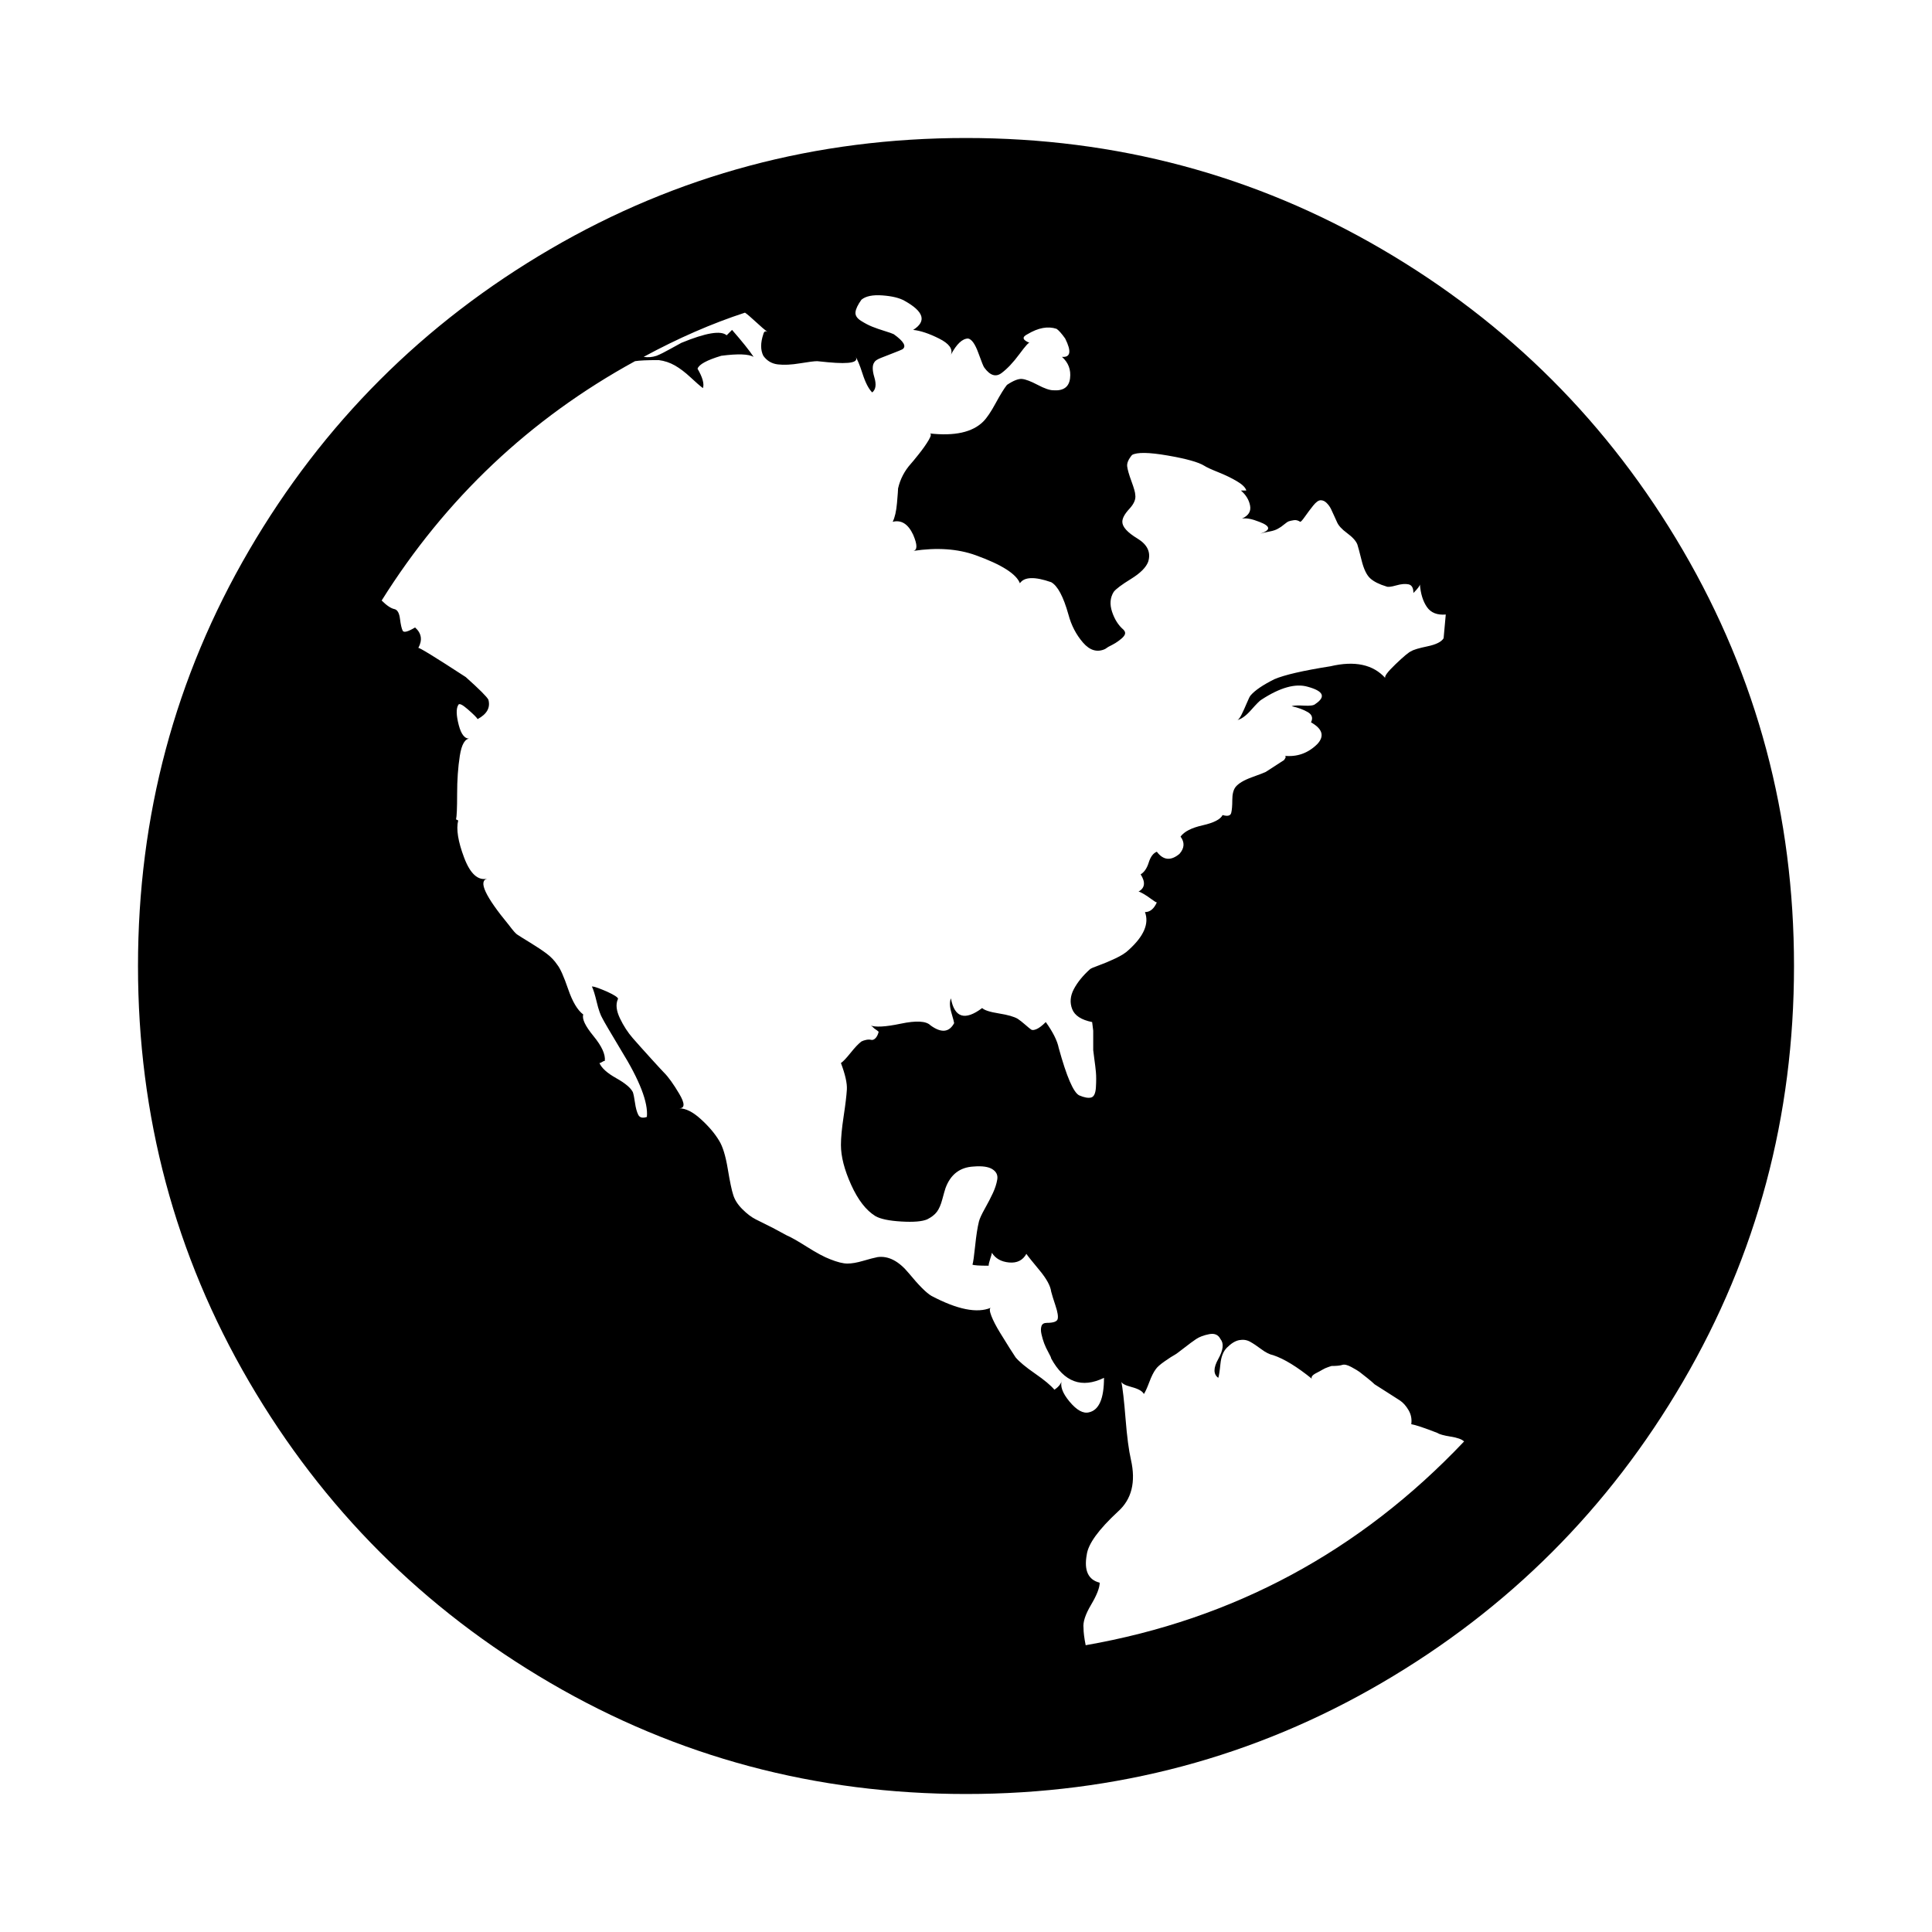
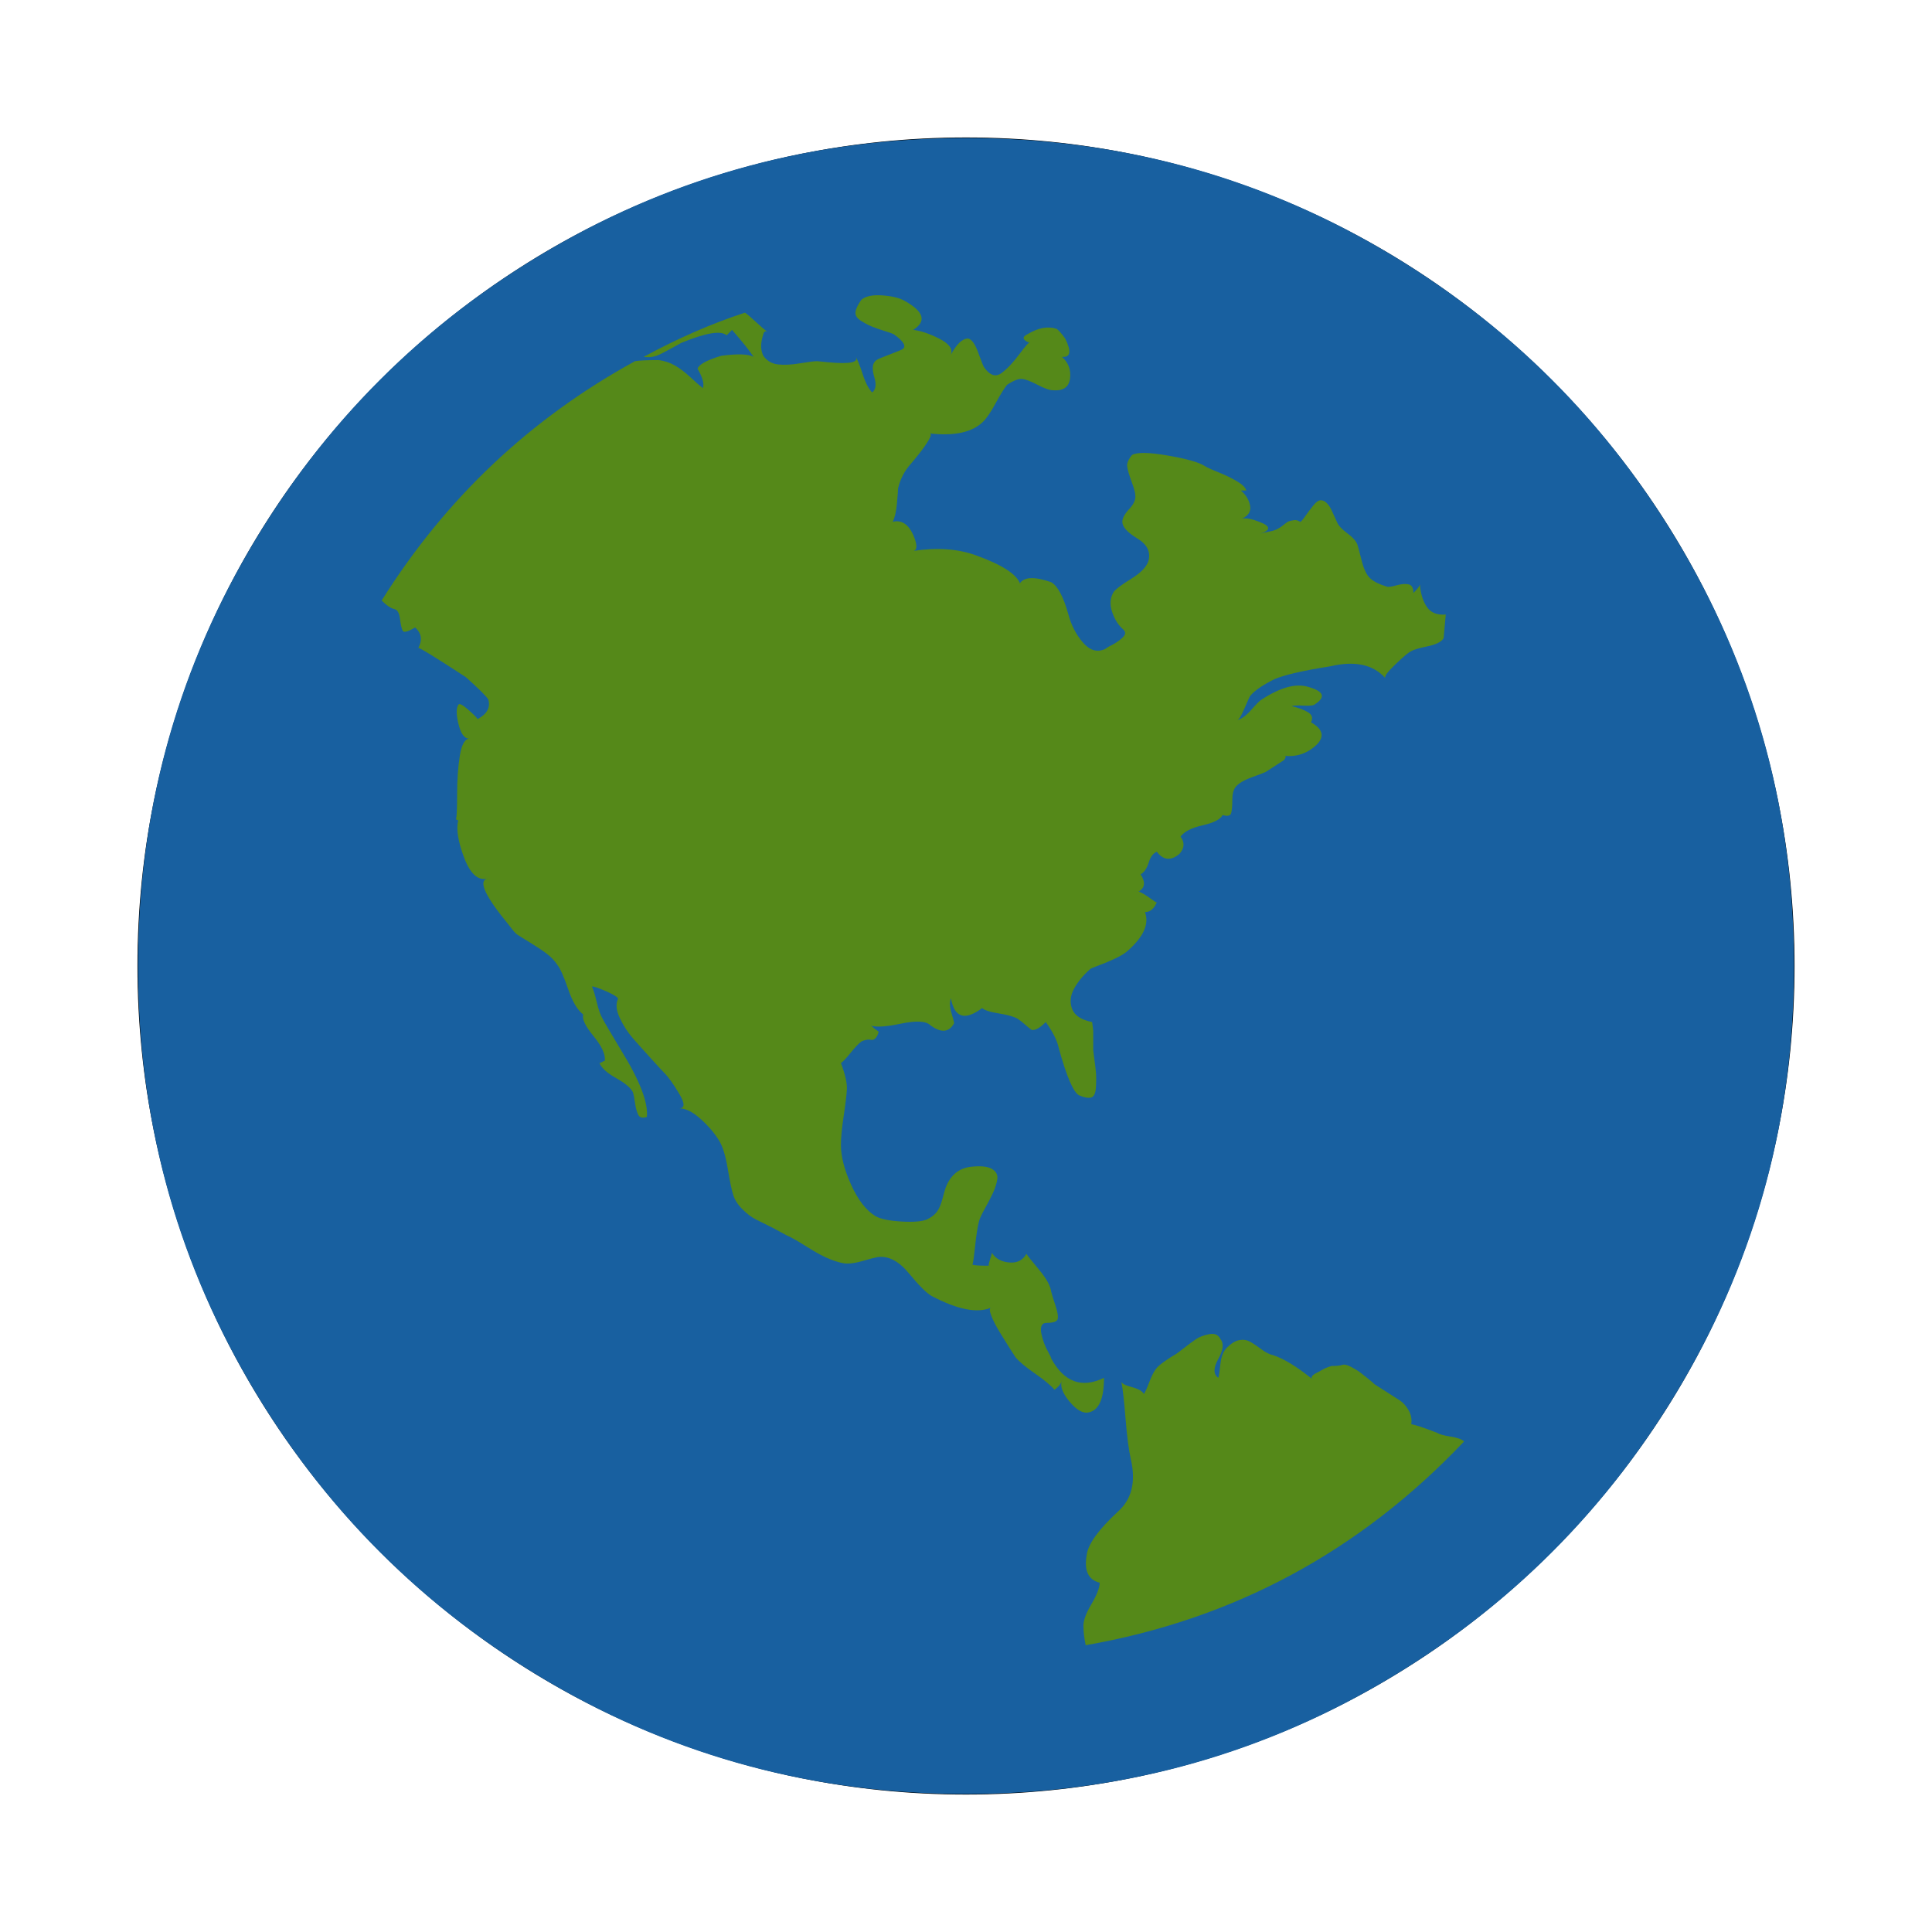
- <svg xmlns="http://www.w3.org/2000/svg" width="1792" height="1792" viewBox="0 0 1792 1792">
-   <path d="M896 128q209 0 385.5 103t279.5 279.5 103 385.5-103 385.5-279.5 279.5-385.5 103-385.5-103-279.5-279.5-103-385.5 103-385.5 279.5-279.5 385.5-103zm274 521q-2 1-9.5 9.5t-13.5 9.5q2 0 4.5-5t5-11 3.5-7q6-7 22-15 14-6 52-12 34-8 51 11-2-2 9.5-13t14.5-12q3-2 15-4.5t15-7.5l2-22q-12 1-17.5-7t-6.5-21q0 2-6 8 0-7-4.5-8t-11.5 1-9 1q-10-3-15-7.5t-8-16.5-4-15q-2-5-9.5-10.5t-9.5-10.5q-1-2-2.5-5.5t-3-6.5-4-5.5-5.5-2.5-7 5-7.5 10-4.5 5q-3-2-6-1.5t-4.5 1-4.5 3-5 3.5q-3 2-8.5 3t-8.5 2q15-5-1-11-10-4-16-3 9-4 7.5-12t-8.5-14h5q-1-4-8.5-8.5t-17.5-8.5-13-6q-8-5-34-9.5t-33-.5q-5 6-4.5 10.5t4 14 3.5 12.5q1 6-5.5 13t-6.5 12q0 7 14 15.5t10 21.5q-3 8-16 16t-16 12q-5 8-1.5 18.5t10.5 16.5q2 2 1.5 4t-3.5 4.5-5.5 4-6.5 3.5l-3 2q-11 5-20.5-6t-13.5-26q-7-25-16-30-23-8-29 1-5-13-41-26-25-9-58-4 6-1 0-15-7-15-19-12 3-6 4-17.5t1-13.5q3-13 12-23 1-1 7-8.5t9.5-13.5.5-6q35 4 50-11 5-5 11.5-17t10.5-17q9-6 14-5.5t14.5 5.5 14.5 5q14 1 15.5-11t-7.5-20q12 1 3-17-5-7-8-9-12-4-27 5-8 4 2 8-1-1-9.5 10.5t-16.5 17.5-16-5q-1-1-5.5-13.5t-9.5-13.5q-8 0-16 15 3-8-11-15t-24-8q19-12-8-27-7-4-20.5-5t-19.5 4q-5 7-5.5 11.5t5 8 10.5 5.5 11.5 4 8.5 3q14 10 8 14-2 1-8.5 3.5t-11.5 4.5-6 4q-3 4 0 14t-2 14q-5-5-9-17.5t-7-16.5q7 9-25 6l-10-1q-4 0-16 2t-20.5 1-13.5-8q-4-8 0-20 1-4 4-2-4-3-11-9.5t-10-8.5q-46 15-94 41 6 1 12-1 5-2 13-6.5t10-5.5q34-14 42-7l5-5q14 16 20 25-7-4-30-1-20 6-22 12 7 12 5 18-4-3-11.5-10t-14.5-11-15-5q-16 0-22 1-146 80-235 222 7 7 12 8 4 1 5 9t2.5 11 11.5-3q9 8 3 19 1-1 44 27 19 17 21 21 3 11-10 18-1-2-9-9t-9-4q-3 5 .5 18.5t10.5 12.5q-7 0-9.5 16t-2.5 35.5-1 23.5l2 1q-3 12 5.5 34.5t21.5 19.5q-13 3 20 43 6 8 8 9 3 2 12 7.5t15 10 10 10.5q4 5 10 22.5t14 23.5q-2 6 9.5 20t10.5 23q-1 0-2.5 1t-2.5 1q3 7 15.5 14t15.5 13q1 3 2 10t3 11 8 2q2-20-24-62-15-25-17-29-3-5-5.5-15.5t-4.5-14.5q2 0 6 1.5t8.5 3.5 7.5 4 2 3q-3 7 2 17.5t12 18.5 17 19 12 13q6 6 14 19.5t0 13.5q9 0 20 10t17 20q5 8 8 26t5 24q2 7 8.5 13.5t12.5 9.5l16 8 13 7q5 2 18.5 10.5t21.5 11.5q10 4 16 4t14.5-2.5 13.5-3.5q15-2 29 15t21 21q36 19 55 11-2 1 .5 7.5t8 15.5 9 14.5 5.5 8.5q5 6 18 15t18 15q6-4 7-9-3 8 7 20t18 10q14-3 14-32-31 15-49-18 0-1-2.5-5.5t-4-8.5-2.5-8.5 0-7.5 5-3q9 0 10-3.5t-2-12.5-4-13q-1-8-11-20t-12-15q-5 9-16 8t-16-9q0 1-1.5 5.5t-1.5 6.5q-13 0-15-1 1-3 2.5-17.5t3.5-22.5q1-4 5.5-12t7.5-14.5 4-12.5-4.5-9.5-17.5-2.5q-19 1-26 20-1 3-3 10.5t-5 11.5-9 7q-7 3-24 2t-24-5q-13-8-22.5-29t-9.5-37q0-10 2.5-26.5t3-25-5.5-24.5q3-2 9-9.5t10-10.5q2-1 4.5-1.5t4.5 0 4-1.5 3-6q-1-1-4-3-3-3-4-3 7 3 28.5-1.5t27.5 1.5q15 11 22-2 0-1-2.5-9.5t-.5-13.5q5 27 29 9 3 3 15.5 5t17.5 5q3 2 7 5.5t5.5 4.5 5-.5 8.5-6.5q10 14 12 24 11 40 19 44 7 3 11 2t4.5-9.5 0-14-1.5-12.5l-1-8v-18l-1-8q-15-3-18.5-12t1.5-18.5 15-18.5q1-1 8-3.5t15.5-6.5 12.5-8q21-19 15-35 7 0 11-9-1 0-5-3t-7.5-5-4.5-2q9-5 2-16 5-3 7.5-11t7.5-10q9 12 21 2 7-8 1-16 5-7 20.5-10.5t18.5-9.5q7 2 8-2t1-12 3-12q4-5 15-9t13-5l17-11q3-4 0-4 18 2 31-11 10-11-6-20 3-6-3-9.5t-15-5.5q3-1 11.5-.5t10.5-1.5q15-10-7-16-17-5-43 12zm-163 877q206-36 351-189-3-3-12.5-4.5t-12.5-3.5q-18-7-24-8 1-7-2.5-13t-8-9-12.5-8-11-7q-2-2-7-6t-7-5.5-7.5-4.5-8.5-2-10 1l-3 1q-3 1-5.5 2.5t-5.5 3-4 3 0 2.5q-21-17-36-22-5-1-11-5.5t-10.5-7-10-1.5-11.5 7q-5 5-6 15t-2 13q-7-5 0-17.5t2-18.5q-3-6-10.5-4.5t-12 4.5-11.5 8.5-9 6.5-8.5 5.5-8.5 7.5q-3 4-6 12t-5 11q-2-4-11.5-6.5t-9.5-5.5q2 10 4 35t5 38q7 31-12 48-27 25-29 40-4 22 12 26 0 7-8 20.5t-7 21.5q0 6 2 16z" />
+ <svg xmlns="http://www.w3.org/2000/svg" version="1.1" id="Layer_1" x="0px" y="0px" width="1792px" height="1792px" viewBox="0 0 1792 1792" enable-background="new 0 0 1792 1792" xml:space="preserve">
+   <circle fill="#558919" stroke="#000000" stroke-miterlimit="10" cx="896" cy="896" r="768" />
+   <path fill="#1860A0" d="M896,128c139.333,0,267.833,34.334,385.5,103c117.666,68.667,210.833,161.834,279.5,279.5  c68.666,117.667,103,246.167,103,385.5c0,139.334-34.334,267.834-103,385.5c-68.667,117.667-161.834,210.834-279.5,279.5  c-117.667,68.667-246.167,103-385.5,103c-139.334,0-267.834-34.333-385.5-103c-117.667-68.666-210.834-161.833-279.5-279.5  c-68.667-117.666-103-246.166-103-385.5c0-139.333,34.333-267.833,103-385.5C299.666,392.834,392.833,299.667,510.5,231  C628.166,162.334,756.666,128,896,128z M1170,649c-1.334,0.667-4.5,3.834-9.5,9.5c-5,5.667-9.5,8.834-13.5,9.5  c1.333,0,2.833-1.666,4.5-5c1.666-3.333,3.333-7,5-11c1.666-4,2.833-6.333,3.5-7c4-4.666,11.333-9.666,22-15c9.333-4,26.666-8,52-12  c22.666-5.333,39.666-1.666,51,11c-1.334-1.333,1.833-5.666,9.5-13c7.666-7.333,12.5-11.333,14.5-12c2-1.333,7-2.833,15-4.5  c8-1.666,13-4.166,15-7.5l2-22c-8,0.667-13.834-1.666-17.5-7c-3.667-5.333-5.834-12.333-6.5-21c0,1.334-2,4-6,8  c0-4.666-1.5-7.333-4.5-8c-3-0.666-6.834-0.333-11.5,1c-4.667,1.334-7.667,1.667-9,1c-6.667-2-11.667-4.5-15-7.5  c-3.334-3-6-8.5-8-16.5s-3.334-13-4-15c-1.334-3.333-4.5-6.833-9.5-10.5c-5-3.666-8.167-7.166-9.5-10.5  c-0.667-1.333-1.5-3.166-2.5-5.5c-1-2.333-2-4.5-3-6.5s-2.334-3.833-4-5.5c-1.667-1.666-3.5-2.5-5.5-2.5s-4.334,1.667-7,5  c-2.667,3.334-5.167,6.667-7.5,10c-2.334,3.334-3.834,5-4.5,5c-2-1.333-4-1.833-6-1.5c-2,0.334-3.5,0.667-4.5,1  c-1,0.334-2.5,1.334-4.5,3c-2,1.667-3.667,2.834-5,3.5c-2,1.334-4.834,2.334-8.5,3c-3.667,0.667-6.5,1.334-8.5,2  c10-3.333,9.666-7-1-11c-6.667-2.666-12-3.666-16-3c6-2.666,8.5-6.666,7.5-12c-1-5.333-3.834-10-8.5-14h5  c-0.667-2.666-3.5-5.5-8.5-8.5s-10.834-5.833-17.5-8.5c-6.667-2.666-11-4.666-13-6c-5.334-3.333-16.667-6.5-34-9.5  c-17.334-3-28.334-3.166-33-0.5c-3.334,4-4.834,7.5-4.5,10.5c0.333,3,1.666,7.667,4,14c2.333,6.334,3.5,10.5,3.5,12.5  c0.666,4-1.167,8.334-5.5,13c-4.334,4.667-6.5,8.667-6.5,12c0,4.667,4.666,9.834,14,15.5c9.333,5.667,12.666,12.834,10,21.5  c-2,5.334-7.334,10.667-16,16c-8.667,5.334-14,9.334-16,12c-3.334,5.334-3.834,11.5-1.5,18.5c2.333,7,5.833,12.5,10.5,16.5  c1.333,1.334,1.833,2.667,1.5,4c-0.334,1.334-1.5,2.834-3.5,4.5c-2,1.667-3.834,3-5.5,4c-1.667,1-3.834,2.167-6.5,3.5l-3,2  c-7.334,3.334-14.167,1.334-20.5-6c-6.334-7.333-10.834-16-13.5-26c-4.667-16.666-10-26.666-16-30c-15.334-5.333-25-5-29,1  c-3.334-8.666-17-17.333-41-26c-16.667-6-36-7.333-58-4c4-0.666,4-5.666,0-15c-4.667-10-11-14-19-12c2-4,3.333-9.833,4-17.5  c0.666-7.666,1-12.166,1-13.5c2-8.666,6-16.333,12-23c0.666-0.666,3-3.5,7-8.5s7.166-9.5,9.5-13.5c2.333-4,2.5-6,0.5-6  c23.333,2.667,40-1,50-11c3.333-3.333,7.166-9,11.5-17c4.333-8,7.833-13.666,10.5-17c6-4,10.666-5.833,14-5.5  c3.333,0.334,8.166,2.167,14.5,5.5c6.333,3.334,11.166,5,14.5,5c9.333,0.667,14.5-3,15.5-11s-1.5-14.666-7.5-20c8,0.667,9-5,3-17  c-3.334-4.666-6-7.666-8-9c-8-2.666-17-1-27,5c-5.334,2.667-4.667,5.334,2,8c-0.667-0.666-3.834,2.834-9.5,10.5  c-5.667,7.667-11.167,13.5-16.5,17.5c-5.334,4-10.667,2.334-16-5c-0.667-0.666-2.5-5.166-5.5-13.5c-3-8.333-6.167-12.833-9.5-13.5  c-5.334,0-10.667,5-16,15c2-5.333-1.667-10.333-11-15c-9.334-4.666-17.334-7.333-24-8c12.666-8,10-17-8-27  c-4.667-2.666-11.5-4.333-20.5-5c-9-0.666-15.5,0.667-19.5,4c-3.334,4.667-5.167,8.5-5.5,11.5c-0.334,3,1.333,5.667,5,8  c3.666,2.334,7.166,4.167,10.5,5.5c3.333,1.334,7.166,2.667,11.5,4c4.333,1.334,7.166,2.334,8.5,3c9.333,6.667,12,11.334,8,14  c-1.334,0.667-4.167,1.834-8.5,3.5c-4.334,1.667-8.167,3.167-11.5,4.5c-3.334,1.334-5.334,2.667-6,4c-2,2.667-2,7.334,0,14  c2,6.667,1.333,11.334-2,14c-3.334-3.333-6.334-9.166-9-17.5c-2.667-8.333-5-13.833-7-16.5c4.666,6-3.667,8-25,6l-10-1  c-2.667,0-8,0.667-16,2c-8,1.334-14.834,1.667-20.5,1c-5.667-0.666-10.167-3.333-13.5-8c-2.667-5.333-2.667-12,0-20  c0.666-2.666,2-3.333,4-2c-2.667-2-6.334-5.166-11-9.5c-4.667-4.333-8-7.166-10-8.5c-30.667,10-62,23.667-94,41  c4,0.667,8,0.334,12-1c3.333-1.333,7.666-3.5,13-6.5c5.333-3,8.666-4.833,10-5.5c22.666-9.333,36.666-11.666,42-7l5-5  c9.333,10.667,16,19,20,25c-4.667-2.666-14.667-3-30-1c-13.334,4-20.667,8-22,12c4.666,8,6.333,14,5,18c-2.667-2-6.5-5.333-11.5-10  c-5-4.666-9.834-8.333-14.5-11c-4.667-2.666-9.667-4.333-15-5c-10.667,0-18,0.334-22,1c-97.334,53.334-175.667,127.334-235,222  c4.666,4.667,8.666,7.334,12,8c2.666,0.667,4.333,3.667,5,9c0.666,5.334,1.5,9,2.5,11s4.833,1,11.5-3c6,5.334,7,11.667,3,19  c0.666-0.666,15.333,8.334,44,27c12.666,11.334,19.666,18.334,21,21c2,7.334-1.334,13.334-10,18c-0.667-1.333-3.667-4.333-9-9  c-5.334-4.666-8.334-6-9-4c-2,3.334-1.834,9.5,0.5,18.5c2.333,9,5.833,13.167,10.5,12.5c-4.667,0-7.834,5.334-9.5,16  c-1.667,10.667-2.5,22.5-2.5,35.5s-0.334,20.834-1,23.5l2,1c-2,8-0.167,19.5,5.5,34.5c5.666,15,12.833,21.5,21.5,19.5  c-8.667,2-2,16.334,20,43c4,5.334,6.666,8.334,8,9c2,1.334,6,3.834,12,7.5c6,3.667,11,7,15,10s7.333,6.5,10,10.5  c2.666,3.334,6,10.834,10,22.5c4,11.667,8.666,19.5,14,23.5c-1.334,4,1.833,10.667,9.5,20c7.666,9.334,11.166,17,10.5,23  c-0.667,0-1.5,0.334-2.5,1c-1,0.667-1.834,1-2.5,1c2,4.667,7.166,9.334,15.5,14c8.333,4.667,13.5,9,15.5,13  c0.666,2,1.333,5.334,2,10c0.666,4.667,1.666,8.334,3,11c1.333,2.667,4,3.334,8,2c1.333-13.333-6.667-34-24-62  c-10-16.666-15.667-26.333-17-29c-2-3.333-3.834-8.5-5.5-15.5c-1.667-7-3.167-11.833-4.5-14.5c1.333,0,3.333,0.5,6,1.5  c2.666,1,5.5,2.167,8.5,3.5c3,1.334,5.5,2.667,7.5,4c2,1.334,2.666,2.334,2,3c-2,4.667-1.334,10.5,2,17.5  c3.333,7,7.333,13.167,12,18.5c4.666,5.334,10.333,11.667,17,19c6.666,7.334,10.666,11.667,12,13c4,4,8.666,10.5,14,19.5  c5.333,9,5.333,13.5,0,13.5c6,0,12.666,3.334,20,10c7.333,6.667,13,13.334,17,20c3.333,5.334,6,14,8,26s3.666,20,5,24  c1.333,4.667,4.166,9.167,8.5,13.5c4.333,4.334,8.5,7.5,12.5,9.5l16,8l13,7c3.333,1.334,9.5,4.834,18.5,10.5  c9,5.667,16.166,9.5,21.5,11.5c6.666,2.667,12,4,16,4s8.833-0.833,14.5-2.5c5.666-1.666,10.166-2.833,13.5-3.5  c10-1.333,19.666,3.667,29,15c9.333,11.334,16.333,18.334,21,21c24,12.667,42.333,16.334,55,11c-1.334,0.667-1.167,3.167,0.5,7.5  c1.666,4.334,4.333,9.5,8,15.5c3.666,6,6.666,10.834,9,14.5c2.333,3.667,4.166,6.5,5.5,8.5c3.333,4,9.333,9,18,15  c8.666,6,14.666,11,18,15c4-2.666,6.333-5.666,7-9c-2,5.334,0.333,12,7,20c6.666,8,12.666,11.334,18,10c9.333-2,14-12.666,14-32  c-20.667,10-37,4-49-18c0-0.666-0.834-2.5-2.5-5.5c-1.667-3-3-5.833-4-8.5c-1-2.666-1.834-5.5-2.5-8.5c-0.667-3-0.667-5.5,0-7.5  c0.666-2,2.333-3,5-3c6,0,9.333-1.166,10-3.5c0.666-2.333,0-6.5-2-12.5s-3.334-10.333-4-13c-0.667-5.333-4.334-12-11-20  c-6.667-8-10.667-13-12-15c-3.334,6-8.667,8.667-16,8c-7.334-0.666-12.667-3.666-16-9c0,0.667-0.5,2.5-1.5,5.5s-1.5,5.167-1.5,6.5  c-8.667,0-13.667-0.333-15-1c0.666-2,1.5-7.833,2.5-17.5c1-9.666,2.166-17.166,3.5-22.5c0.666-2.666,2.5-6.666,5.5-12  c3-5.333,5.5-10.166,7.5-14.5c2-4.333,3.333-8.5,4-12.5c0.666-4-0.834-7.166-4.5-9.5c-3.667-2.333-9.5-3.166-17.5-2.5  c-12.667,0.667-21.334,7.334-26,20c-0.667,2-1.667,5.5-3,10.5c-1.334,5-3,8.834-5,11.5c-2,2.667-5,5-9,7c-4.667,2-12.667,2.667-24,2  c-11.334-0.666-19.334-2.333-24-5c-8.667-5.333-16.167-15-22.5-29c-6.334-14-9.5-26.333-9.5-37c0-6.666,0.833-15.5,2.5-26.5  c1.666-11,2.666-19.333,3-25c0.333-5.666-1.5-13.833-5.5-24.5c2-1.333,5-4.5,9-9.5s7.333-8.5,10-10.5  c1.333-0.666,2.833-1.166,4.5-1.5c1.666-0.333,3.166-0.333,4.5,0c1.333,0.334,2.666-0.166,4-1.5c1.333-1.333,2.333-3.333,3-6  c-0.667-0.666-2-1.666-4-3c-2-2-3.334-3-4-3c4.666,2,14.166,1.5,28.5-1.5c14.333-3,23.5-2.5,27.5,1.5c10,7.334,17.333,6.667,22-2  c0-0.666-0.834-3.833-2.5-9.5c-1.667-5.666-1.834-10.166-0.5-13.5c3.333,18,13,21,29,9c2,2,7.166,3.667,15.5,5  c8.333,1.334,14.166,3,17.5,5c2,1.334,4.333,3.167,7,5.5c2.666,2.334,4.5,3.834,5.5,4.5c1,0.667,2.666,0.5,5-0.5  c2.333-1,5.166-3.166,8.5-6.5c6.666,9.334,10.666,17.334,12,24c7.333,26.667,13.666,41.334,19,44c4.666,2,8.333,2.667,11,2  c2.666-0.666,4.166-3.833,4.5-9.5c0.333-5.666,0.333-10.333,0-14c-0.334-3.666-0.834-7.833-1.5-12.5l-1-8v-18l-1-8  c-10-2-16.167-6-18.5-12c-2.334-6-1.834-12.166,1.5-18.5c3.333-6.333,8.333-12.5,15-18.5c0.666-0.666,3.333-1.833,8-3.5  c4.666-1.666,9.833-3.833,15.5-6.5c5.666-2.666,9.833-5.333,12.5-8c14-12.666,19-24.333,15-35c4.666,0,8.333-3,11-9  c-0.667,0-2.334-1-5-3c-2.667-2-5.167-3.666-7.5-5c-2.334-1.333-3.834-2-4.5-2c6-3.333,6.666-8.666,2-16c3.333-2,5.833-5.666,7.5-11  c1.666-5.333,4.166-8.666,7.5-10c6,8,13,8.667,21,2c4.666-5.333,5-10.666,1-16c3.333-4.666,10.166-8.166,20.5-10.5  c10.333-2.333,16.5-5.5,18.5-9.5c4.666,1.334,7.333,0.667,8-2c0.666-2.666,1-6.666,1-12c0-5.333,1-9.333,3-12  c2.666-3.333,7.666-6.333,15-9c7.333-2.666,11.666-4.333,13-5l17-11c2-2.666,2-4,0-4c12,1.334,22.333-2.333,31-11  c6.666-7.333,4.666-14-6-20c2-4,1-7.166-3-9.5c-4-2.333-9-4.166-15-5.5c2-0.666,5.833-0.833,11.5-0.5  c5.666,0.334,9.166-0.166,10.5-1.5c10-6.666,7.666-12-7-16C1201.666,633.667,1187.333,637.667,1170,649z M1007,1526  c137.333-24,254.333-87,351-189c-2-2-6.167-3.5-12.5-4.5c-6.334-1-10.5-2.166-12.5-3.5c-12-4.666-20-7.333-24-8  c0.666-4.666-0.167-9-2.5-13c-2.334-4-5-7-8-9s-7.167-4.666-12.5-8c-5.334-3.333-9-5.666-11-7c-1.334-1.333-3.667-3.333-7-6  c-3.334-2.666-5.667-4.5-7-5.5c-1.334-1-3.834-2.5-7.5-4.5c-3.667-2-6.5-2.666-8.5-2c-2,0.667-5.334,1-10,1l-3,1  c-2,0.667-3.834,1.5-5.5,2.5c-1.667,1-3.5,2-5.5,3s-3.334,2-4,3c-0.667,1-0.667,1.834,0,2.5c-14-11.333-26-18.666-36-22  c-3.334-0.666-7-2.5-11-5.5s-7.5-5.333-10.5-7c-3-1.666-6.334-2.166-10-1.5c-3.667,0.667-7.5,3-11.5,7  c-3.334,3.334-5.334,8.334-6,15c-0.667,6.667-1.334,11-2,13c-4.667-3.333-4.667-9.166,0-17.5c4.666-8.333,5.333-14.5,2-18.5  c-2-4-5.5-5.5-10.5-4.5s-9,2.5-12,4.5s-6.834,4.834-11.5,8.5c-4.667,3.667-7.667,5.834-9,6.5c-1.334,0.667-4.167,2.5-8.5,5.5  c-4.334,3-7.167,5.5-8.5,7.5c-2,2.667-4,6.667-6,12c-2,5.334-3.667,9-5,11c-1.334-2.666-5.167-4.833-11.5-6.5  c-6.334-1.666-9.5-3.5-9.5-5.5c1.333,6.667,2.666,18.334,4,35c1.333,16.667,3,29.334,5,38c4.666,20.667,0.666,36.667-12,48  c-18,16.667-27.667,30-29,40c-2.667,14.667,1.333,23.334,12,26c0,4.667-2.667,11.5-8,20.5c-5.334,9-7.667,16.167-7,21.5  C1005,1514,1005.666,1519.334,1007,1526z" />
</svg>
